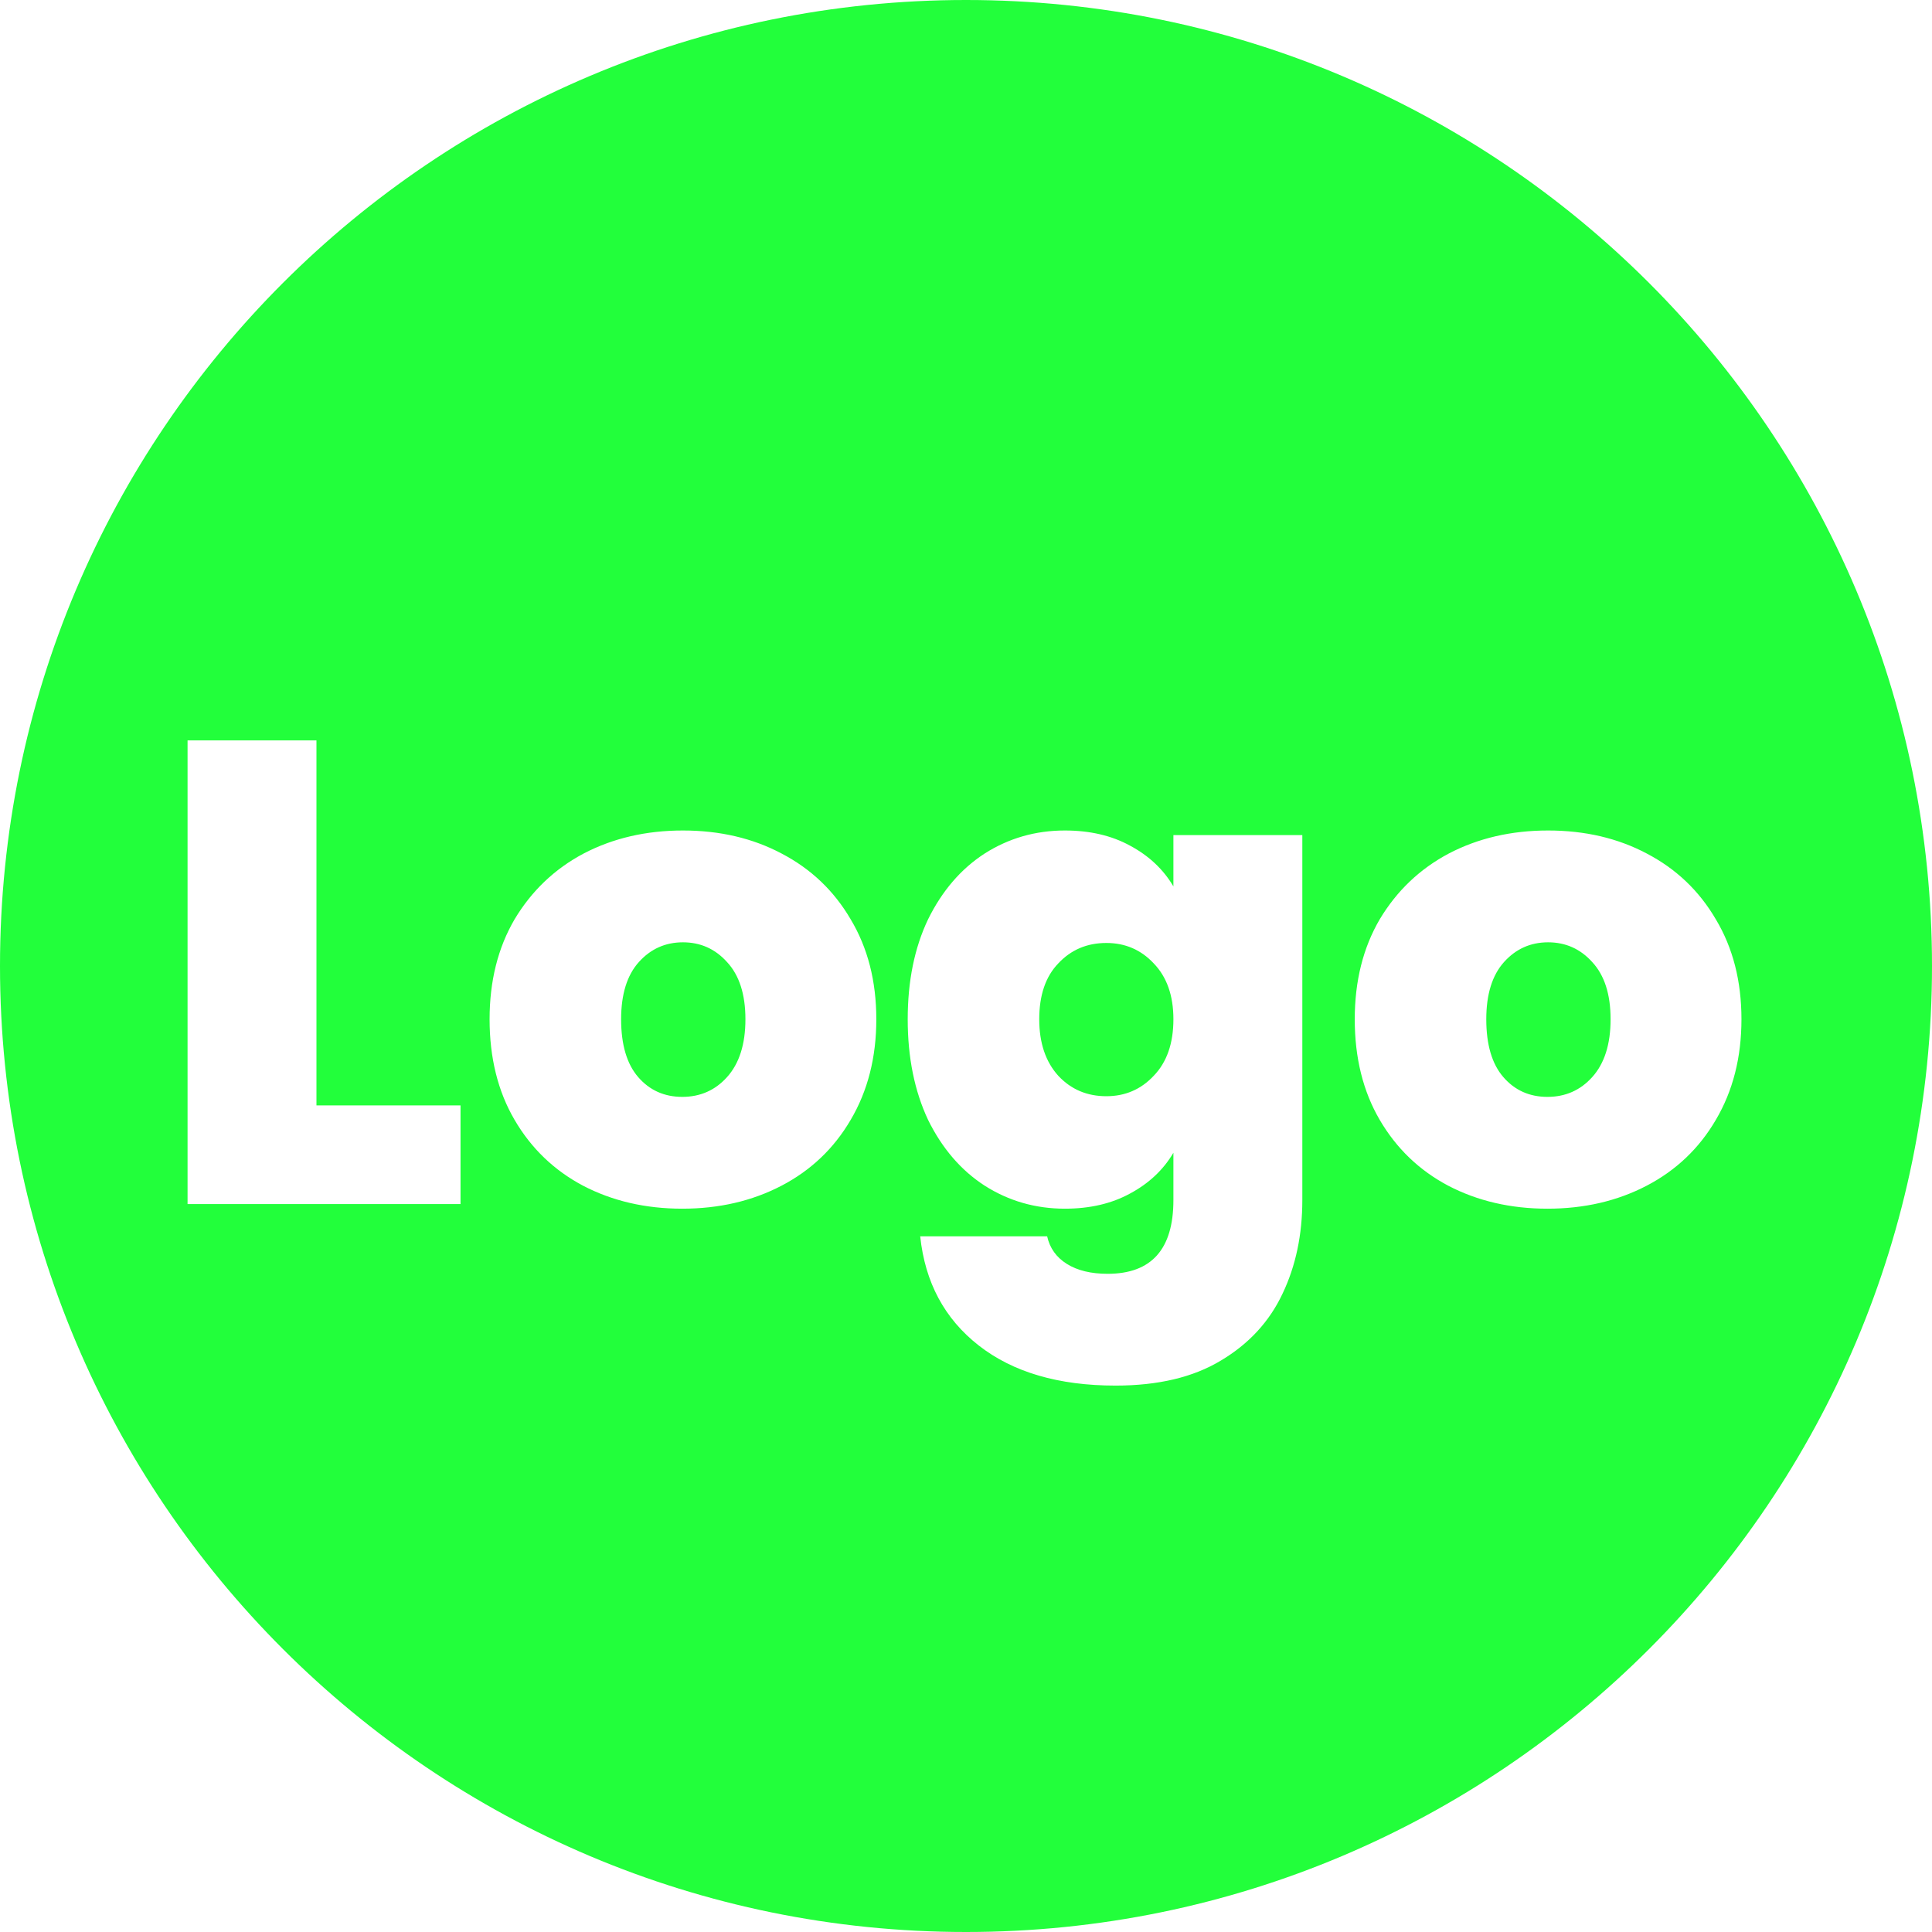
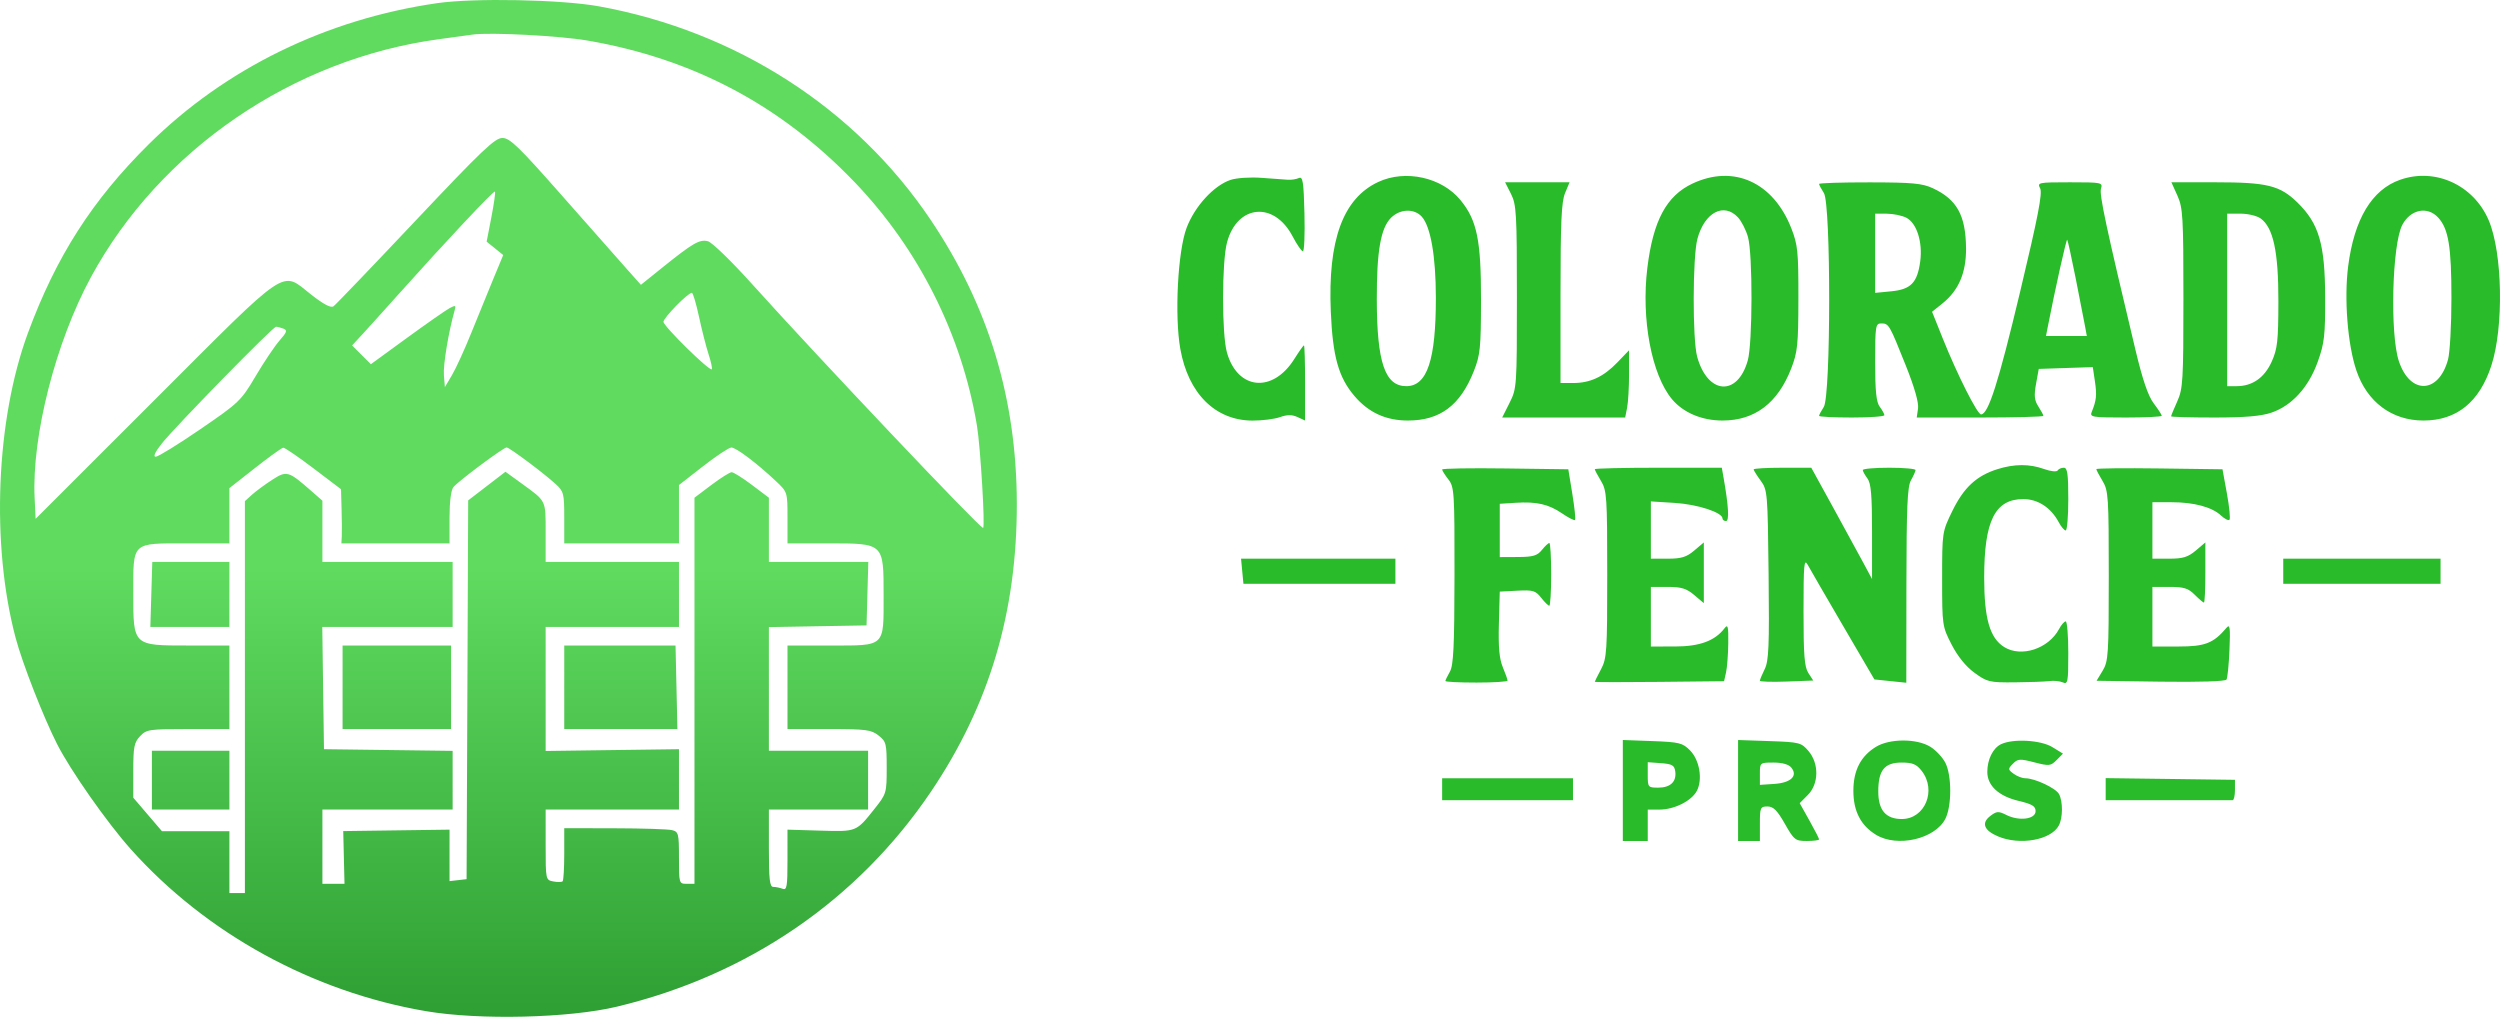
- <svg xmlns="http://www.w3.org/2000/svg" width="88" height="88" viewBox="0 0 88 88" fill="none">
-   <path d="M44 0C68.3 0 88 19.7 88 44C88 68.3 68.3 88 44 88C19.7 88 0 68.3 0 44C0 19.7 19.7 0 44 0ZM48.505 37.828C47.167 37.828 45.948 38.178 44.85 38.877C43.771 39.576 42.913 40.574 42.273 41.872C41.654 43.17 41.345 44.688 41.345 46.426C41.345 48.163 41.654 49.692 42.273 51.01C42.913 52.308 43.771 53.306 44.85 54.005C45.948 54.704 47.167 55.054 48.505 55.054C49.643 55.054 50.632 54.824 51.471 54.364C52.329 53.905 52.988 53.286 53.447 52.507V54.664C53.447 56.901 52.449 58.019 50.452 58.02C49.693 58.02 49.074 57.87 48.595 57.57C48.115 57.271 47.816 56.851 47.696 56.312H41.914C42.134 58.408 43.022 60.067 44.58 61.285C46.138 62.503 48.215 63.112 50.812 63.112C52.749 63.112 54.346 62.733 55.605 61.974C56.883 61.215 57.822 60.196 58.421 58.918C59.02 57.66 59.319 56.242 59.319 54.664V38.038H53.447V40.375C52.988 39.596 52.329 38.977 51.471 38.518C50.632 38.058 49.643 37.828 48.505 37.828ZM31.107 37.828C29.43 37.828 27.922 38.178 26.584 38.877C25.266 39.576 24.217 40.574 23.439 41.872C22.68 43.17 22.3 44.688 22.3 46.426C22.3 48.183 22.68 49.712 23.439 51.01C24.197 52.308 25.236 53.306 26.554 54.005C27.892 54.704 29.399 55.054 31.077 55.054C32.755 55.054 34.263 54.704 35.601 54.005C36.939 53.306 37.987 52.308 38.746 51.01C39.525 49.692 39.915 48.163 39.915 46.426C39.915 44.688 39.525 43.17 38.746 41.872C37.987 40.574 36.939 39.576 35.601 38.877C34.282 38.178 32.785 37.828 31.107 37.828ZM70.514 37.828C68.836 37.828 67.328 38.178 65.99 38.877C64.672 39.576 63.623 40.574 62.845 41.872C62.086 43.17 61.707 44.688 61.707 46.426C61.707 48.183 62.086 49.712 62.845 51.01C63.604 52.308 64.643 53.306 65.961 54.005C67.299 54.704 68.807 55.054 70.484 55.054C72.162 55.054 73.67 54.704 75.008 54.005C76.346 53.306 77.394 52.308 78.153 51.01C78.932 49.692 79.321 48.163 79.321 46.426C79.321 44.688 78.932 43.17 78.153 41.872C77.394 40.574 76.346 39.576 75.008 38.877C73.69 38.178 72.191 37.828 70.514 37.828ZM8.543 33.724V54.844H20.976V50.351H14.414V33.724H8.543ZM31.107 42.921C31.906 42.921 32.575 43.22 33.114 43.819C33.673 44.419 33.953 45.288 33.953 46.426C33.953 47.564 33.673 48.443 33.114 49.062C32.575 49.661 31.896 49.961 31.077 49.961C30.259 49.961 29.59 49.661 29.07 49.062C28.551 48.463 28.291 47.584 28.291 46.426C28.291 45.288 28.56 44.419 29.1 43.819C29.639 43.22 30.309 42.921 31.107 42.921ZM70.514 42.921C71.312 42.921 71.982 43.22 72.522 43.819C73.081 44.419 73.36 45.288 73.36 46.426C73.36 47.564 73.081 48.443 72.522 49.062C71.982 49.662 71.303 49.961 70.484 49.961C69.665 49.961 68.996 49.662 68.477 49.062C67.957 48.463 67.698 47.584 67.698 46.426C67.698 45.288 67.968 44.419 68.507 43.819C69.046 43.22 69.715 42.921 70.514 42.921ZM50.392 42.951C51.25 42.951 51.97 43.261 52.549 43.88C53.148 44.499 53.447 45.347 53.447 46.426C53.447 47.524 53.148 48.383 52.549 49.002C51.97 49.621 51.25 49.931 50.392 49.931C49.513 49.931 48.784 49.621 48.205 49.002C47.626 48.363 47.336 47.504 47.336 46.426C47.336 45.328 47.626 44.479 48.205 43.88C48.784 43.261 49.513 42.951 50.392 42.951Z" fill="#1CFF36" fill-opacity="0.97" />
+ <svg xmlns="http://www.w3.org/2000/svg" width="327" height="133" viewBox="0 0 327 133" fill="none">
+   <path fill-rule="evenodd" clip-rule="evenodd" d="M160.949 23.535C158.766 24.269 156.277 26.984 155.212 29.792C154.055 32.843 153.615 41.294 154.386 45.638C155.422 51.475 158.962 54.994 163.818 55.014C165.073 55.019 166.692 54.816 167.415 54.562C168.377 54.224 168.994 54.222 169.717 54.553L170.704 55.006V50.092C170.704 47.389 170.639 45.177 170.559 45.177C170.48 45.177 169.911 45.979 169.295 46.959C166.472 51.457 161.867 51.014 160.484 46.111C159.801 43.689 159.81 34.239 160.497 31.694C161.836 26.737 166.659 26.302 169.074 30.919C169.634 31.99 170.24 32.867 170.419 32.868C170.599 32.868 170.69 30.651 170.623 27.941C170.518 23.74 170.41 23.054 169.889 23.29C169.553 23.443 168.911 23.543 168.463 23.513C168.014 23.483 166.456 23.37 164.999 23.261C163.52 23.151 161.732 23.272 160.949 23.535ZM180.279 23.8C175.662 25.953 173.668 31.405 174.069 40.775C174.321 46.648 175.078 49.346 177.16 51.796C179.001 53.961 181.276 55.006 184.15 55.006C188.359 55.006 190.994 53.037 192.767 48.568C193.616 46.428 193.707 45.537 193.716 39.228C193.727 31.413 193.193 28.813 191.035 26.177C188.592 23.194 183.835 22.142 180.279 23.8ZM221.393 24.005C217.969 25.61 216.227 28.86 215.471 35.057C214.656 41.731 216.027 49.021 218.698 52.217C220.171 53.98 222.601 55.006 225.304 55.006C229.533 55.006 232.539 52.726 234.296 48.185C235.124 46.046 235.223 45.075 235.231 39.023C235.239 32.92 235.148 32.018 234.305 29.861C231.95 23.836 226.767 21.485 221.393 24.005ZM313.928 23.518C310.238 24.816 307.936 28.65 307.14 34.824C306.592 39.067 307.07 45.095 308.222 48.482C309.62 52.592 312.862 55.006 316.984 55.006C321.33 55.006 324.306 52.601 325.867 47.827C327.514 42.795 327.337 33.061 325.521 28.811C323.547 24.191 318.528 21.899 313.928 23.518ZM197.64 25.366C198.345 26.756 198.411 27.925 198.411 38.835C198.411 50.581 198.395 50.814 197.448 52.698L196.485 54.613H204.528H212.571L212.826 53.331C212.966 52.626 213.08 50.647 213.08 48.933V45.816L211.552 47.404C209.737 49.291 207.998 50.1 205.759 50.1H204.116V38.395C204.116 29.101 204.238 26.395 204.706 25.266L205.297 23.843H201.083H196.87L197.64 25.366ZM237.936 24.062C237.936 24.183 238.219 24.718 238.566 25.251C239.496 26.679 239.483 51.796 238.552 53.227C238.213 53.748 237.936 54.273 237.936 54.394C237.936 54.514 239.861 54.613 242.214 54.613C244.567 54.613 246.487 54.475 246.479 54.306C246.473 54.137 246.197 53.639 245.868 53.202C245.418 52.601 245.27 51.16 245.27 47.355C245.27 42.63 245.321 42.305 246.061 42.305C247.059 42.305 247.124 42.416 249.271 47.793C250.42 50.672 250.991 52.674 250.88 53.435L250.708 54.613H258.991C263.546 54.613 267.273 54.514 267.273 54.394C267.273 54.273 266.978 53.721 266.617 53.166C266.098 52.369 266.035 51.751 266.315 50.206L266.668 48.254L270.203 48.136L273.738 48.018L274.016 49.883C274.285 51.688 274.212 52.379 273.591 53.895C273.322 54.555 273.683 54.613 278.028 54.613C280.629 54.613 282.757 54.509 282.757 54.381C282.757 54.253 282.284 53.525 281.707 52.762C280.969 51.788 280.254 49.688 279.305 45.712C275.48 29.689 274.57 25.429 274.809 24.672C275.06 23.876 274.899 23.843 270.75 23.843C266.605 23.843 266.447 23.875 266.851 24.636C267.175 25.247 266.571 28.369 264.234 38.157C261.395 50.053 260.072 54.203 259.12 54.203C258.633 54.203 255.996 48.973 254.116 44.28L252.715 40.781L254.087 39.678C256.201 37.98 257.188 35.663 257.158 32.467C257.118 28.164 255.966 26.086 252.808 24.618C251.439 23.982 250.121 23.859 244.557 23.852C240.915 23.847 237.936 23.942 237.936 24.062ZM284.805 25.587C285.523 27.178 285.591 28.349 285.591 39.023C285.591 49.796 285.528 50.856 284.785 52.504C284.342 53.488 283.979 54.365 283.979 54.453C283.979 54.541 286.514 54.613 289.611 54.613C293.648 54.613 295.772 54.432 297.111 53.972C299.785 53.055 301.964 50.661 303.159 47.325C304.035 44.881 304.147 43.897 304.13 38.818C304.107 31.932 303.317 29.237 300.514 26.499C298.22 24.256 296.545 23.843 289.759 23.843H284.019L284.805 25.587ZM185.971 28.342C187.129 29.63 187.804 33.505 187.811 38.9C187.821 47.076 186.678 50.511 183.946 50.511C181.152 50.511 180.101 47.417 180.085 39.146C180.074 32.854 180.597 29.844 181.938 28.494C183.111 27.313 184.983 27.242 185.971 28.342ZM227.333 28.441C227.793 28.939 228.381 30.093 228.637 31.005C229.263 33.233 229.243 44.885 228.608 47.148C227.274 51.906 223.353 51.619 221.99 46.662C221.366 44.395 221.391 33.569 222.025 31.228C222.961 27.772 225.486 26.445 227.333 28.441ZM318.912 28.459C320.268 29.937 320.647 32.246 320.647 39.023C320.647 42.521 320.447 46.121 320.203 47.023C318.982 51.533 315.242 51.66 313.772 47.243C312.588 43.689 312.886 31.939 314.224 29.41C315.295 27.384 317.513 26.934 318.912 28.459ZM249.345 28.476C250.71 29.171 251.507 31.681 251.163 34.205C250.784 36.985 249.941 37.855 247.383 38.102L245.27 38.307V33.126V27.946L246.798 27.952C247.639 27.955 248.784 28.191 249.345 28.476ZM295.672 28.561C297.344 29.74 298.024 32.901 298.013 39.433C298.004 44.603 297.889 45.634 297.139 47.302C296.191 49.407 294.616 50.511 292.557 50.511H291.314V39.228V27.946H293.057C294.015 27.946 295.192 28.223 295.672 28.561ZM271.497 36.387C272.03 39.078 272.577 41.879 272.712 42.613L272.957 43.946H270.287H267.616L267.836 42.818C268.789 37.915 270.275 31.242 270.389 31.356C270.465 31.433 270.963 33.697 271.497 36.387ZM261.252 61.37C258.534 62.225 256.867 63.769 255.379 66.812C254.034 69.564 254.031 69.587 254.031 75.734C254.031 81.799 254.05 81.935 255.271 84.31C256.071 85.865 257.135 87.178 258.265 88.002C259.917 89.208 260.221 89.28 263.544 89.251C265.483 89.234 267.528 89.159 268.088 89.082C268.648 89.006 269.428 89.086 269.82 89.259C270.473 89.548 270.533 89.223 270.533 85.428C270.533 83.147 270.381 81.281 270.194 81.281C270.008 81.281 269.621 81.723 269.333 82.264C267.952 84.864 264.367 86.037 262.129 84.622C260.261 83.441 259.531 80.891 259.531 75.538C259.531 68.118 260.947 65.28 264.648 65.28C266.561 65.28 268.27 66.399 269.289 68.318C269.601 68.903 270.008 69.383 270.194 69.383C270.381 69.383 270.533 67.537 270.533 65.28C270.533 61.982 270.418 61.178 269.946 61.178C269.623 61.178 269.258 61.341 269.135 61.541C269.012 61.742 268.226 61.658 267.38 61.354C265.454 60.662 263.488 60.667 261.252 61.37ZM188.632 61.412C188.632 61.551 188.999 62.133 189.447 62.707C190.219 63.695 190.261 64.359 190.248 75.285C190.236 84.511 190.117 87.025 189.651 87.845C189.331 88.409 189.062 88.963 189.054 89.076C189.046 89.189 190.873 89.281 193.114 89.281C195.355 89.281 197.189 89.165 197.189 89.024C197.189 88.882 196.908 88.088 196.564 87.26C196.108 86.16 195.97 84.621 196.055 81.568L196.17 77.383L198.469 77.262C200.52 77.153 200.855 77.252 201.584 78.185C202.032 78.76 202.511 79.23 202.647 79.23C202.782 79.23 202.894 77.383 202.894 75.127C202.894 72.87 202.786 71.024 202.653 71.024C202.521 71.024 202.084 71.434 201.681 71.935C201.077 72.685 200.527 72.847 198.559 72.858L196.17 72.87V69.383V65.896L198.206 65.767C200.999 65.589 202.546 65.941 204.327 67.158C205.159 67.727 205.92 68.114 206.016 68.017C206.112 67.921 205.952 66.388 205.662 64.612L205.135 61.383L196.883 61.272C192.345 61.211 188.632 61.274 188.632 61.412ZM208.598 61.373C208.598 61.48 208.964 62.173 209.411 62.911C210.17 64.165 210.225 64.985 210.226 75.133C210.228 85.229 210.169 86.121 209.413 87.542C208.965 88.384 208.598 89.12 208.598 89.177C208.598 89.234 212.403 89.241 217.053 89.191L225.508 89.102L225.765 87.961C225.907 87.333 226.038 85.62 226.058 84.153C226.087 81.955 226.005 81.603 225.59 82.152C224.329 83.82 222.332 84.56 219.09 84.561L215.932 84.563V80.666V76.768H218.142C219.925 76.768 220.594 76.973 221.606 77.83L222.859 78.892V74.922V70.951L221.606 72.013C220.594 72.87 219.925 73.076 218.142 73.076H215.932V69.331V65.585L219.09 65.783C222.069 65.971 225.304 67.03 225.304 67.818C225.304 68.002 225.511 68.152 225.764 68.152C226.208 68.152 226.098 66.202 225.448 62.511L225.213 61.178H216.906C212.337 61.178 208.598 61.266 208.598 61.373ZM229.379 61.399C229.379 61.522 229.791 62.182 230.296 62.869C231.185 64.079 231.216 64.445 231.333 75.183C231.435 84.516 231.355 86.448 230.824 87.52C230.477 88.22 230.193 88.902 230.193 89.037C230.192 89.171 231.763 89.221 233.683 89.148L237.174 89.014L236.536 88.034C236.019 87.239 235.899 85.71 235.901 79.962C235.903 73.737 235.971 72.996 236.46 73.896C236.767 74.46 238.852 78.06 241.094 81.896L245.172 88.871L247.258 89.088L249.345 89.304L249.359 76.574C249.371 66.311 249.487 63.645 249.956 62.819C250.276 62.255 250.545 61.654 250.553 61.485C250.561 61.316 249.009 61.178 247.104 61.178C245.199 61.178 243.646 61.316 243.653 61.485C243.66 61.654 243.935 62.152 244.264 62.589C244.729 63.208 244.863 64.767 244.863 69.564V75.742L243.742 73.648C243.126 72.496 241.338 69.219 239.769 66.367L236.917 61.181L233.148 61.179C231.075 61.178 229.379 61.277 229.379 61.399ZM274.2 61.364C274.2 61.476 274.566 62.173 275.014 62.911C275.773 64.166 275.827 64.984 275.827 75.332C275.827 85.608 275.769 86.505 275.029 87.727L274.232 89.044L282.608 89.163C287.671 89.234 291.081 89.125 291.227 88.886C291.36 88.669 291.535 86.915 291.616 84.989C291.739 82.077 291.674 81.592 291.233 82.111C289.508 84.144 288.433 84.563 284.943 84.563H281.535V80.666V76.768H283.794C285.661 76.768 286.231 76.946 287.072 77.794C287.633 78.358 288.174 78.819 288.276 78.819C288.378 78.819 288.462 77.049 288.462 74.885V70.951L287.208 72.013C286.196 72.87 285.527 73.076 283.744 73.076H281.535V69.383V65.691H284.034C286.98 65.691 289.329 66.323 290.515 67.435C290.984 67.875 291.479 68.123 291.615 67.986C291.751 67.85 291.601 66.308 291.282 64.56L290.702 61.383L282.451 61.272C277.913 61.211 274.2 61.252 274.2 61.364ZM162.485 74.717L162.64 76.358H172.58H182.52V74.717V73.076H172.425H162.329L162.485 74.717ZM298.648 74.717V76.358H308.937H319.225V74.717V73.076H308.937H298.648V74.717ZM212.265 103.396V110H213.895H215.525V107.949V105.897L217.053 105.896C219 105.896 221.269 104.756 221.953 103.436C222.733 101.93 222.301 99.405 221.048 98.142C220.084 97.171 219.647 97.064 216.128 96.934L212.265 96.792V103.396ZM227.342 103.397V110H228.768H230.194V107.744C230.194 105.628 230.256 105.487 231.183 105.487C231.954 105.487 232.453 105.983 233.454 107.744C234.665 109.877 234.823 110 236.336 110C237.216 110 237.936 109.905 237.936 109.789C237.936 109.673 237.365 108.56 236.668 107.316L235.401 105.055L236.465 103.984C237.912 102.528 237.949 99.871 236.545 98.228C235.608 97.13 235.372 97.07 231.452 96.935L227.342 96.795V103.397ZM245.368 97.69C243.38 98.91 242.421 100.78 242.421 103.436C242.421 106.091 243.38 107.961 245.368 109.182C248.143 110.885 253.09 109.753 254.451 107.103C255.303 105.444 255.303 101.428 254.451 99.768C254.086 99.058 253.2 98.116 252.483 97.675C250.702 96.582 247.16 96.59 245.368 97.69ZM261.717 97.351C260.67 97.862 259.939 99.35 259.939 100.97C259.939 102.757 261.426 104.136 264.014 104.75C265.807 105.176 266.255 105.446 266.255 106.102C266.255 107.156 264.099 107.436 262.432 106.598C261.4 106.08 261.168 106.094 260.338 106.724C259.126 107.645 259.495 108.624 261.346 109.403C264.215 110.61 268.285 109.877 269.298 107.971C269.828 106.975 269.84 104.842 269.322 103.868C268.908 103.088 266.147 101.795 264.898 101.795C264.497 101.795 263.813 101.529 263.378 101.204C262.628 100.645 262.624 100.577 263.292 99.894C263.928 99.244 264.203 99.227 266.085 99.712C268.033 100.215 268.228 100.195 269.005 99.412L269.838 98.574L268.454 97.724C266.933 96.79 263.281 96.589 261.717 97.351ZM219.122 100.894C219.311 102.241 218.495 103.025 216.901 103.025C215.564 103.025 215.525 102.978 215.525 101.361V99.696L217.257 99.822C218.71 99.928 219.01 100.101 219.122 100.894ZM234.297 100.393C235.194 101.481 234.254 102.392 232.088 102.535L230.194 102.66V101.202C230.194 99.753 230.205 99.743 231.978 99.743C233.108 99.743 233.958 99.981 234.297 100.393ZM251.352 100.824C253.342 103.37 251.792 107.128 248.752 107.128C246.662 107.128 245.678 105.975 245.678 103.527C245.678 100.749 246.488 99.743 248.727 99.743C250.166 99.743 250.67 99.951 251.352 100.824ZM188.632 103.231V104.666H197.189H205.746V103.231V101.795H197.189H188.632V103.231ZM275.423 103.222V104.666H283.572C288.054 104.666 291.859 104.666 292.027 104.666C292.195 104.666 292.332 104.066 292.332 103.333V102L283.878 101.889L275.423 101.778V103.222Z" fill="#29BB29" />
+   <path fill-rule="evenodd" clip-rule="evenodd" d="M57.177 0.414C42.668 2.508 29.453 8.972 19.469 18.856C12.067 26.185 7.347 33.555 3.657 43.549C-0.531 54.892 -1.193 71.218 2.04 83.421C2.919 86.739 5.669 93.783 7.469 97.329C9.215 100.769 13.989 107.578 17.088 111.05C26.939 122.087 40.88 129.739 55.735 132.264C62.706 133.449 74.445 133.169 80.698 131.67C97.851 127.557 112.177 117.752 121.757 103.57C129.403 92.25 133.033 80.068 133 65.838C132.968 52.095 129.295 40.01 121.729 28.755C111.921 14.162 96.283 4.091 78.371 0.833C73.448 -0.063 62.044 -0.288 57.177 0.414ZM76.885 5.31C90.687 7.7 102.068 13.729 111.724 23.764C120.135 32.506 125.804 43.772 127.788 55.693C128.247 58.448 128.879 69.052 128.584 69.051C128.127 69.05 107.059 46.81 98.375 37.16C95.691 34.178 93.121 31.686 92.593 31.554C91.5 31.28 90.635 31.781 86.624 35.007L83.831 37.253L82.215 35.442C81.326 34.446 77.508 30.125 73.731 25.839C67.846 19.16 66.701 18.047 65.714 18.047C64.734 18.047 63.053 19.647 54.346 28.875C48.727 34.831 43.901 39.866 43.622 40.064C43.279 40.309 42.34 39.818 40.717 38.547C36.694 35.394 38.084 34.462 20.268 52.264L4.66 67.861L4.529 65.117C4.146 57.046 7.278 44.764 11.888 36.262C20.923 19.601 38.309 7.711 57.414 5.127C59.18 4.889 61.171 4.616 61.841 4.521C64.095 4.2 73.246 4.68 76.885 5.31ZM64.273 28.408L63.653 31.607L64.737 32.483L65.822 33.359L64.505 36.531C63.782 38.276 62.484 41.453 61.623 43.592C60.761 45.731 59.637 48.19 59.124 49.057L58.191 50.633L58.061 49.057C57.953 47.73 58.686 43.326 59.474 40.579C59.66 39.929 59.577 39.895 58.808 40.305C58.325 40.564 55.811 42.318 53.221 44.205L48.513 47.636L47.284 46.409L46.054 45.182L47.281 43.859C47.955 43.132 50.136 40.715 52.127 38.489C58.293 31.595 64.582 24.898 64.741 25.057C64.824 25.14 64.614 26.648 64.273 28.408ZM91.428 41.423C91.799 43.149 92.364 45.366 92.685 46.35C93.005 47.333 93.193 48.214 93.101 48.304C92.814 48.592 86.781 42.664 86.781 42.095C86.781 41.571 89.96 38.317 90.492 38.296C90.637 38.291 91.058 39.698 91.428 41.423ZM37.072 42.986C37.614 43.193 37.533 43.441 36.573 44.533C35.943 45.249 34.536 47.343 33.445 49.187C31.526 52.431 31.292 52.656 26.205 56.14C23.314 58.12 20.69 59.74 20.374 59.74C20.001 59.74 20.273 59.141 21.151 58.03C22.909 55.806 35.69 42.739 36.108 42.739C36.284 42.739 36.718 42.85 37.072 42.986ZM41.001 61.258L44.605 63.991L44.679 66.622C44.72 68.069 44.732 69.663 44.705 70.164L44.655 71.075H51.727H58.799V67.711C58.799 65.627 58.992 64.108 59.306 63.716C59.926 62.944 65.851 58.526 66.267 58.526C66.625 58.526 71.116 61.88 72.689 63.322C73.734 64.28 73.804 64.557 73.804 67.71V71.075H81.306H88.809V67.259V63.443L91.952 60.992C93.68 59.645 95.35 58.538 95.661 58.534C96.267 58.526 98.995 60.584 101.482 62.925C103.002 64.357 103.003 64.359 103.003 67.716V71.075H108.35C115.643 71.075 115.575 71.01 115.575 77.894C115.575 84.697 115.855 84.433 108.618 84.433H103.003V89.898V95.362H108.423C113.292 95.362 113.952 95.448 114.912 96.202C115.913 96.988 115.98 97.252 115.98 100.415C115.98 103.718 115.947 103.832 114.425 105.749C111.984 108.826 112.075 108.789 107.288 108.646L103.001 108.518L103.002 112.508C103.003 115.981 102.92 116.466 102.361 116.253C102.008 116.118 101.461 116.007 101.145 116.007C100.679 116.007 100.57 115.045 100.57 110.947V105.887H107.058H113.547V102.042V98.196H107.058H100.57V90.11V82.025L106.957 81.913L113.344 81.802L113.46 77.653L113.575 73.504H107.072H100.57V69.302V65.1L98.357 63.432C97.139 62.515 95.945 61.764 95.703 61.764C95.461 61.764 94.267 62.515 93.05 63.432L90.837 65.1V90.351V115.602H89.823C88.822 115.602 88.809 115.559 88.809 112.205C88.809 109.02 88.752 108.794 87.897 108.581C87.394 108.455 84.019 108.346 80.394 108.339L73.804 108.325V111.694C73.804 113.547 73.708 115.158 73.591 115.274C73.475 115.391 72.928 115.4 72.375 115.295C71.376 115.104 71.371 115.077 71.371 110.495V105.887H80.09H88.809L88.809 101.94L88.81 97.994L80.09 98.11L71.371 98.227V90.115V82.004H80.09H88.809V77.754V73.504H80.09H71.371V69.629C71.371 65.366 71.487 65.604 68.235 63.245L66.113 61.706L63.676 63.578L61.238 65.45L61.134 90.223L61.029 114.995L59.914 115.123L58.799 115.251L58.799 111.885L58.8 108.518L51.847 108.612L44.895 108.706L44.978 112.154L45.061 115.602H43.616H42.172V110.745V105.887H50.688H59.205V102.05V98.213L50.79 98.103L42.375 97.994L42.265 89.999L42.155 82.004H50.68H59.205V77.754V73.504H50.688H42.172V69.498V65.491L40.739 64.236C37.711 61.582 37.509 61.525 35.576 62.778C34.631 63.391 33.448 64.265 32.946 64.72L32.033 65.549V91.183V116.817H31.02H30.006V112.769V108.721H25.594H21.182L19.308 106.531L17.434 104.341V100.789C17.434 97.698 17.549 97.114 18.316 96.299C19.152 95.411 19.477 95.362 24.602 95.362H30.006V89.898V84.433H24.658C17.366 84.433 17.434 84.497 17.434 77.614C17.434 70.811 17.154 71.075 24.391 71.075H30.006V67.461V63.847L33.351 61.219C35.191 59.773 36.855 58.576 37.047 58.558C37.24 58.541 39.019 59.755 41.001 61.258ZM19.792 77.755L19.665 82.006L24.835 82.005L30.006 82.004V77.754V73.504H24.962H19.919L19.792 77.755ZM44.808 89.898V95.362H51.905H59.002V89.898V84.433H51.905H44.808V89.898ZM73.804 89.898V95.362L81.205 95.363L88.606 95.364L88.483 89.898L88.36 84.433H81.082H73.804V89.898ZM19.867 102.042V105.887H24.936H30.006V102.042V98.196H24.936H19.867V102.042Z" fill="url(#paint0_linear_71_15)" />
+   <defs>
+     <linearGradient id="paint0_linear_71_15" x1="66.5" y1="0" x2="66.5" y2="133" gradientUnits="userSpaceOnUse">
+       <stop offset="0.558" stop-color="#60DB60" />
+       <stop offset="1" stop-color="#2E9F33" />
+       <stop offset="1" stop-color="#0F3719" />
+     </linearGradient>
+   </defs>
</svg>
